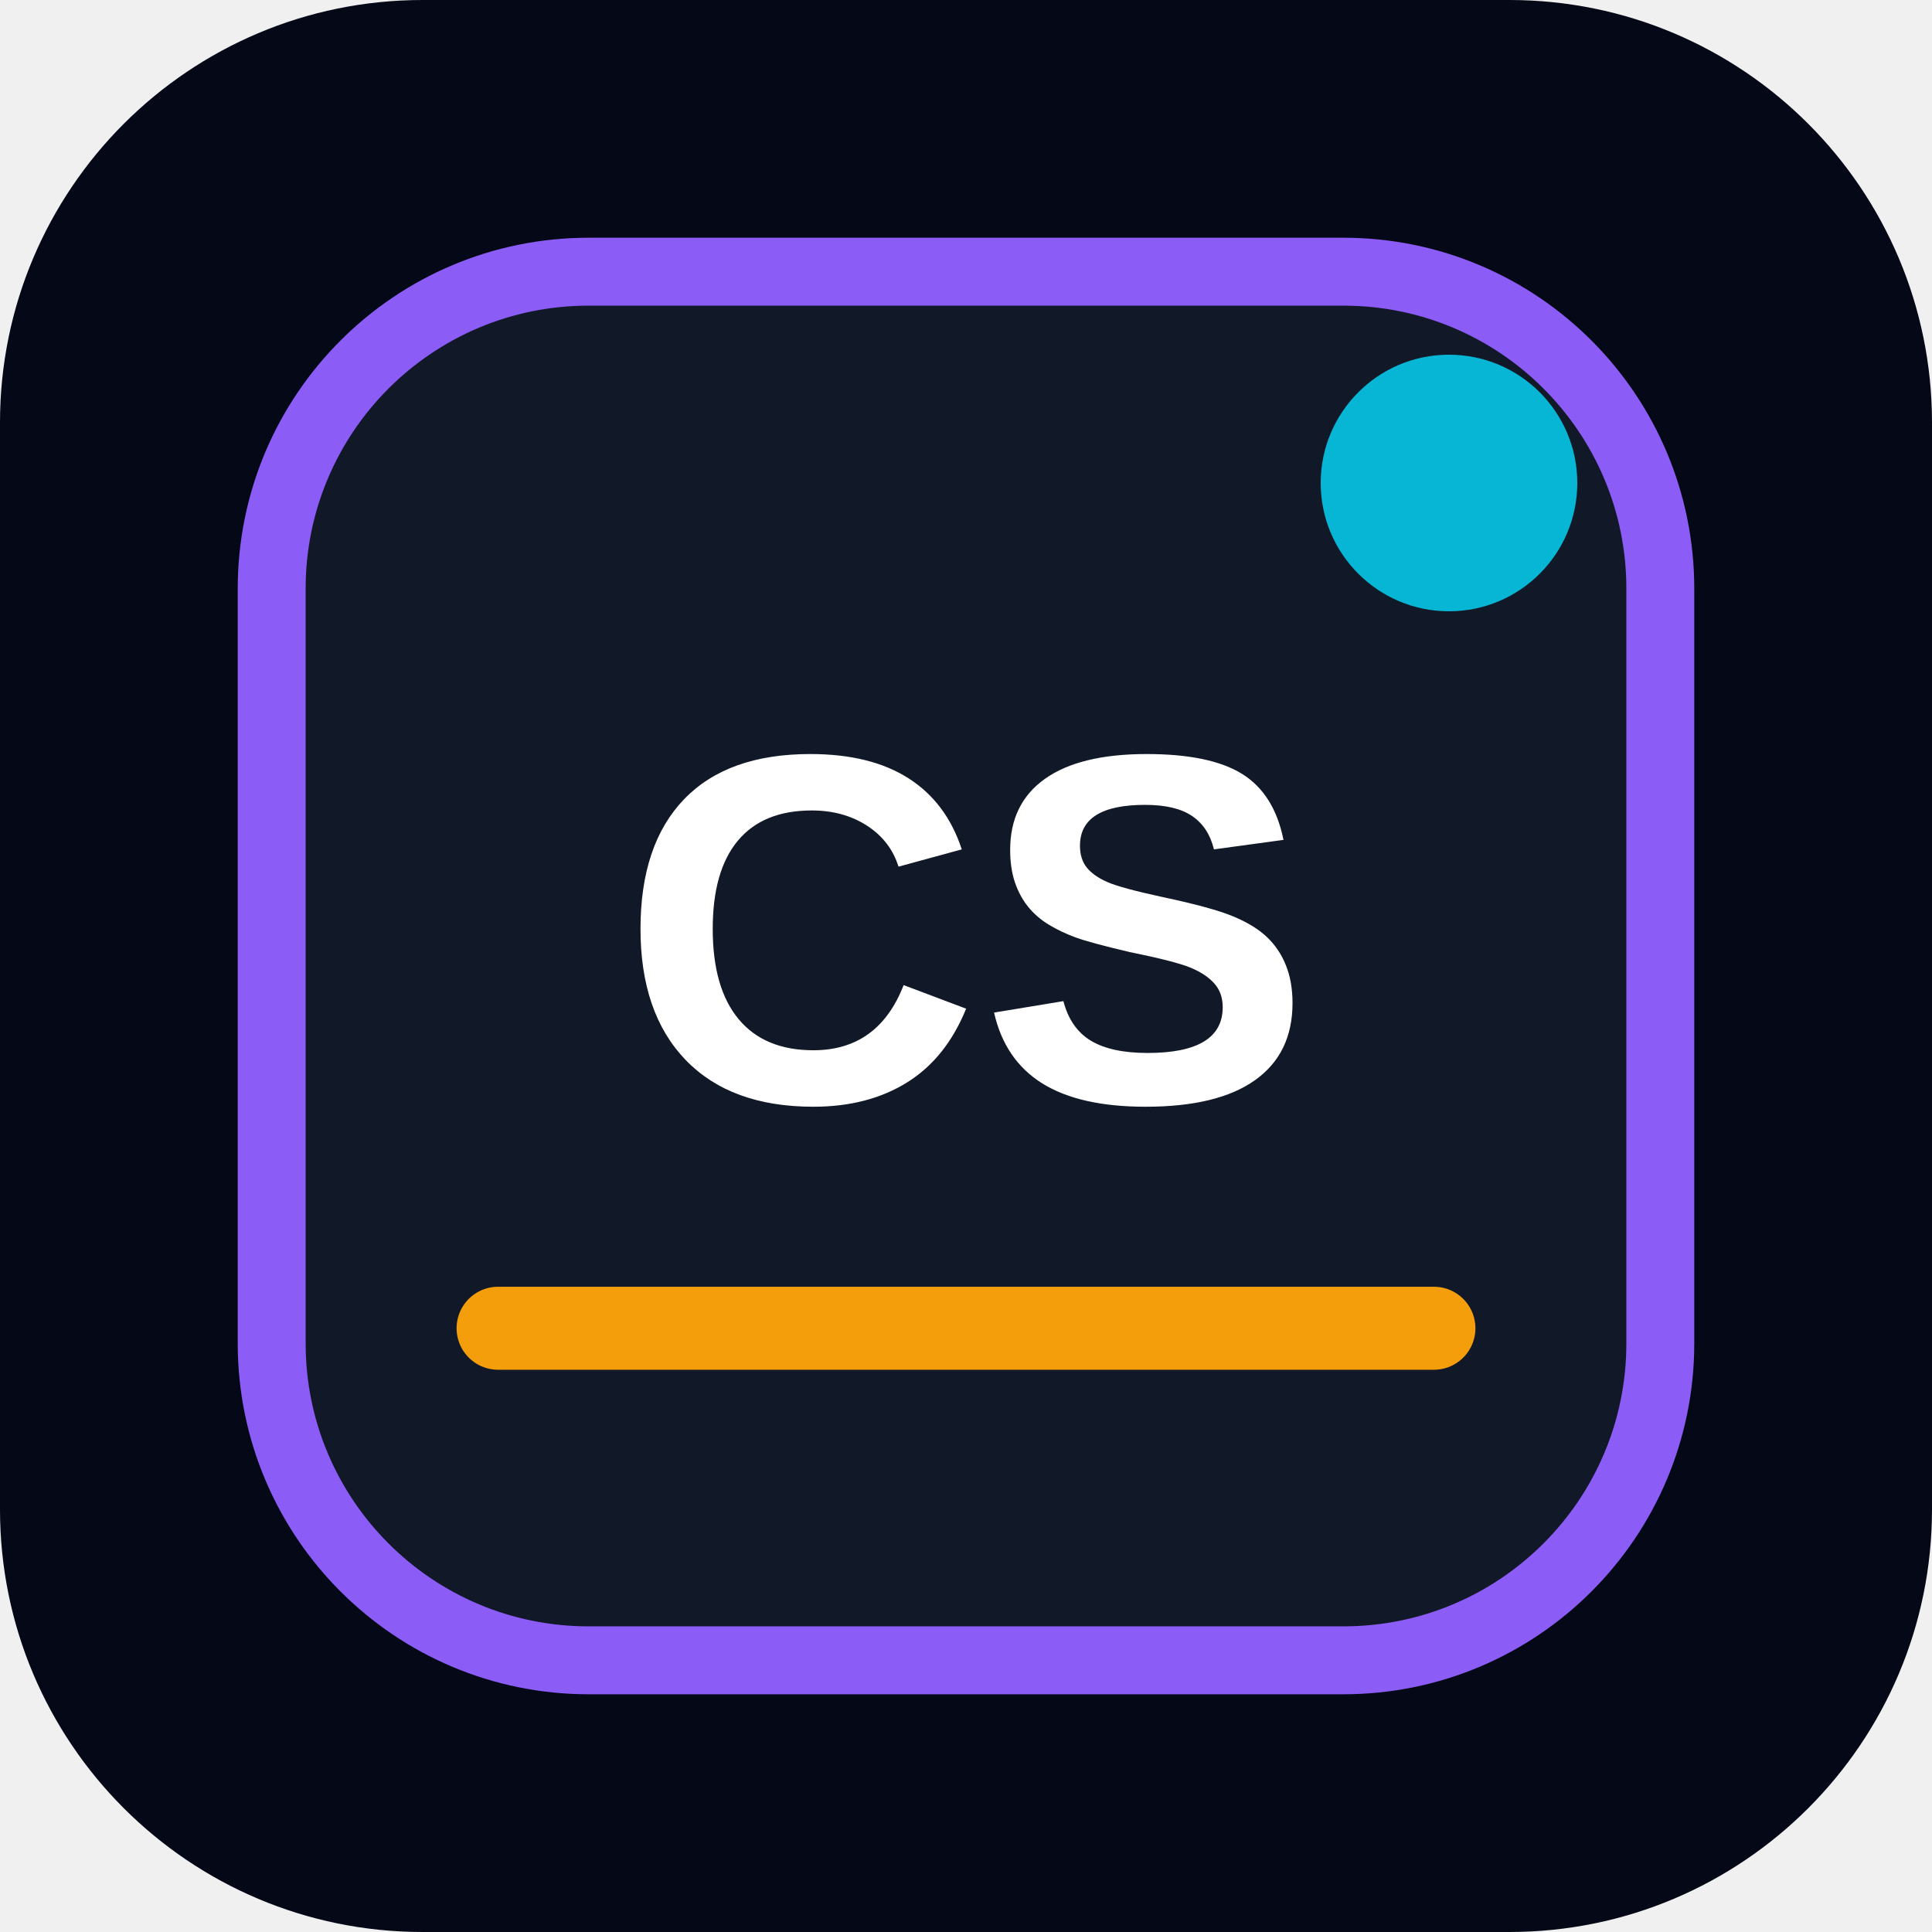
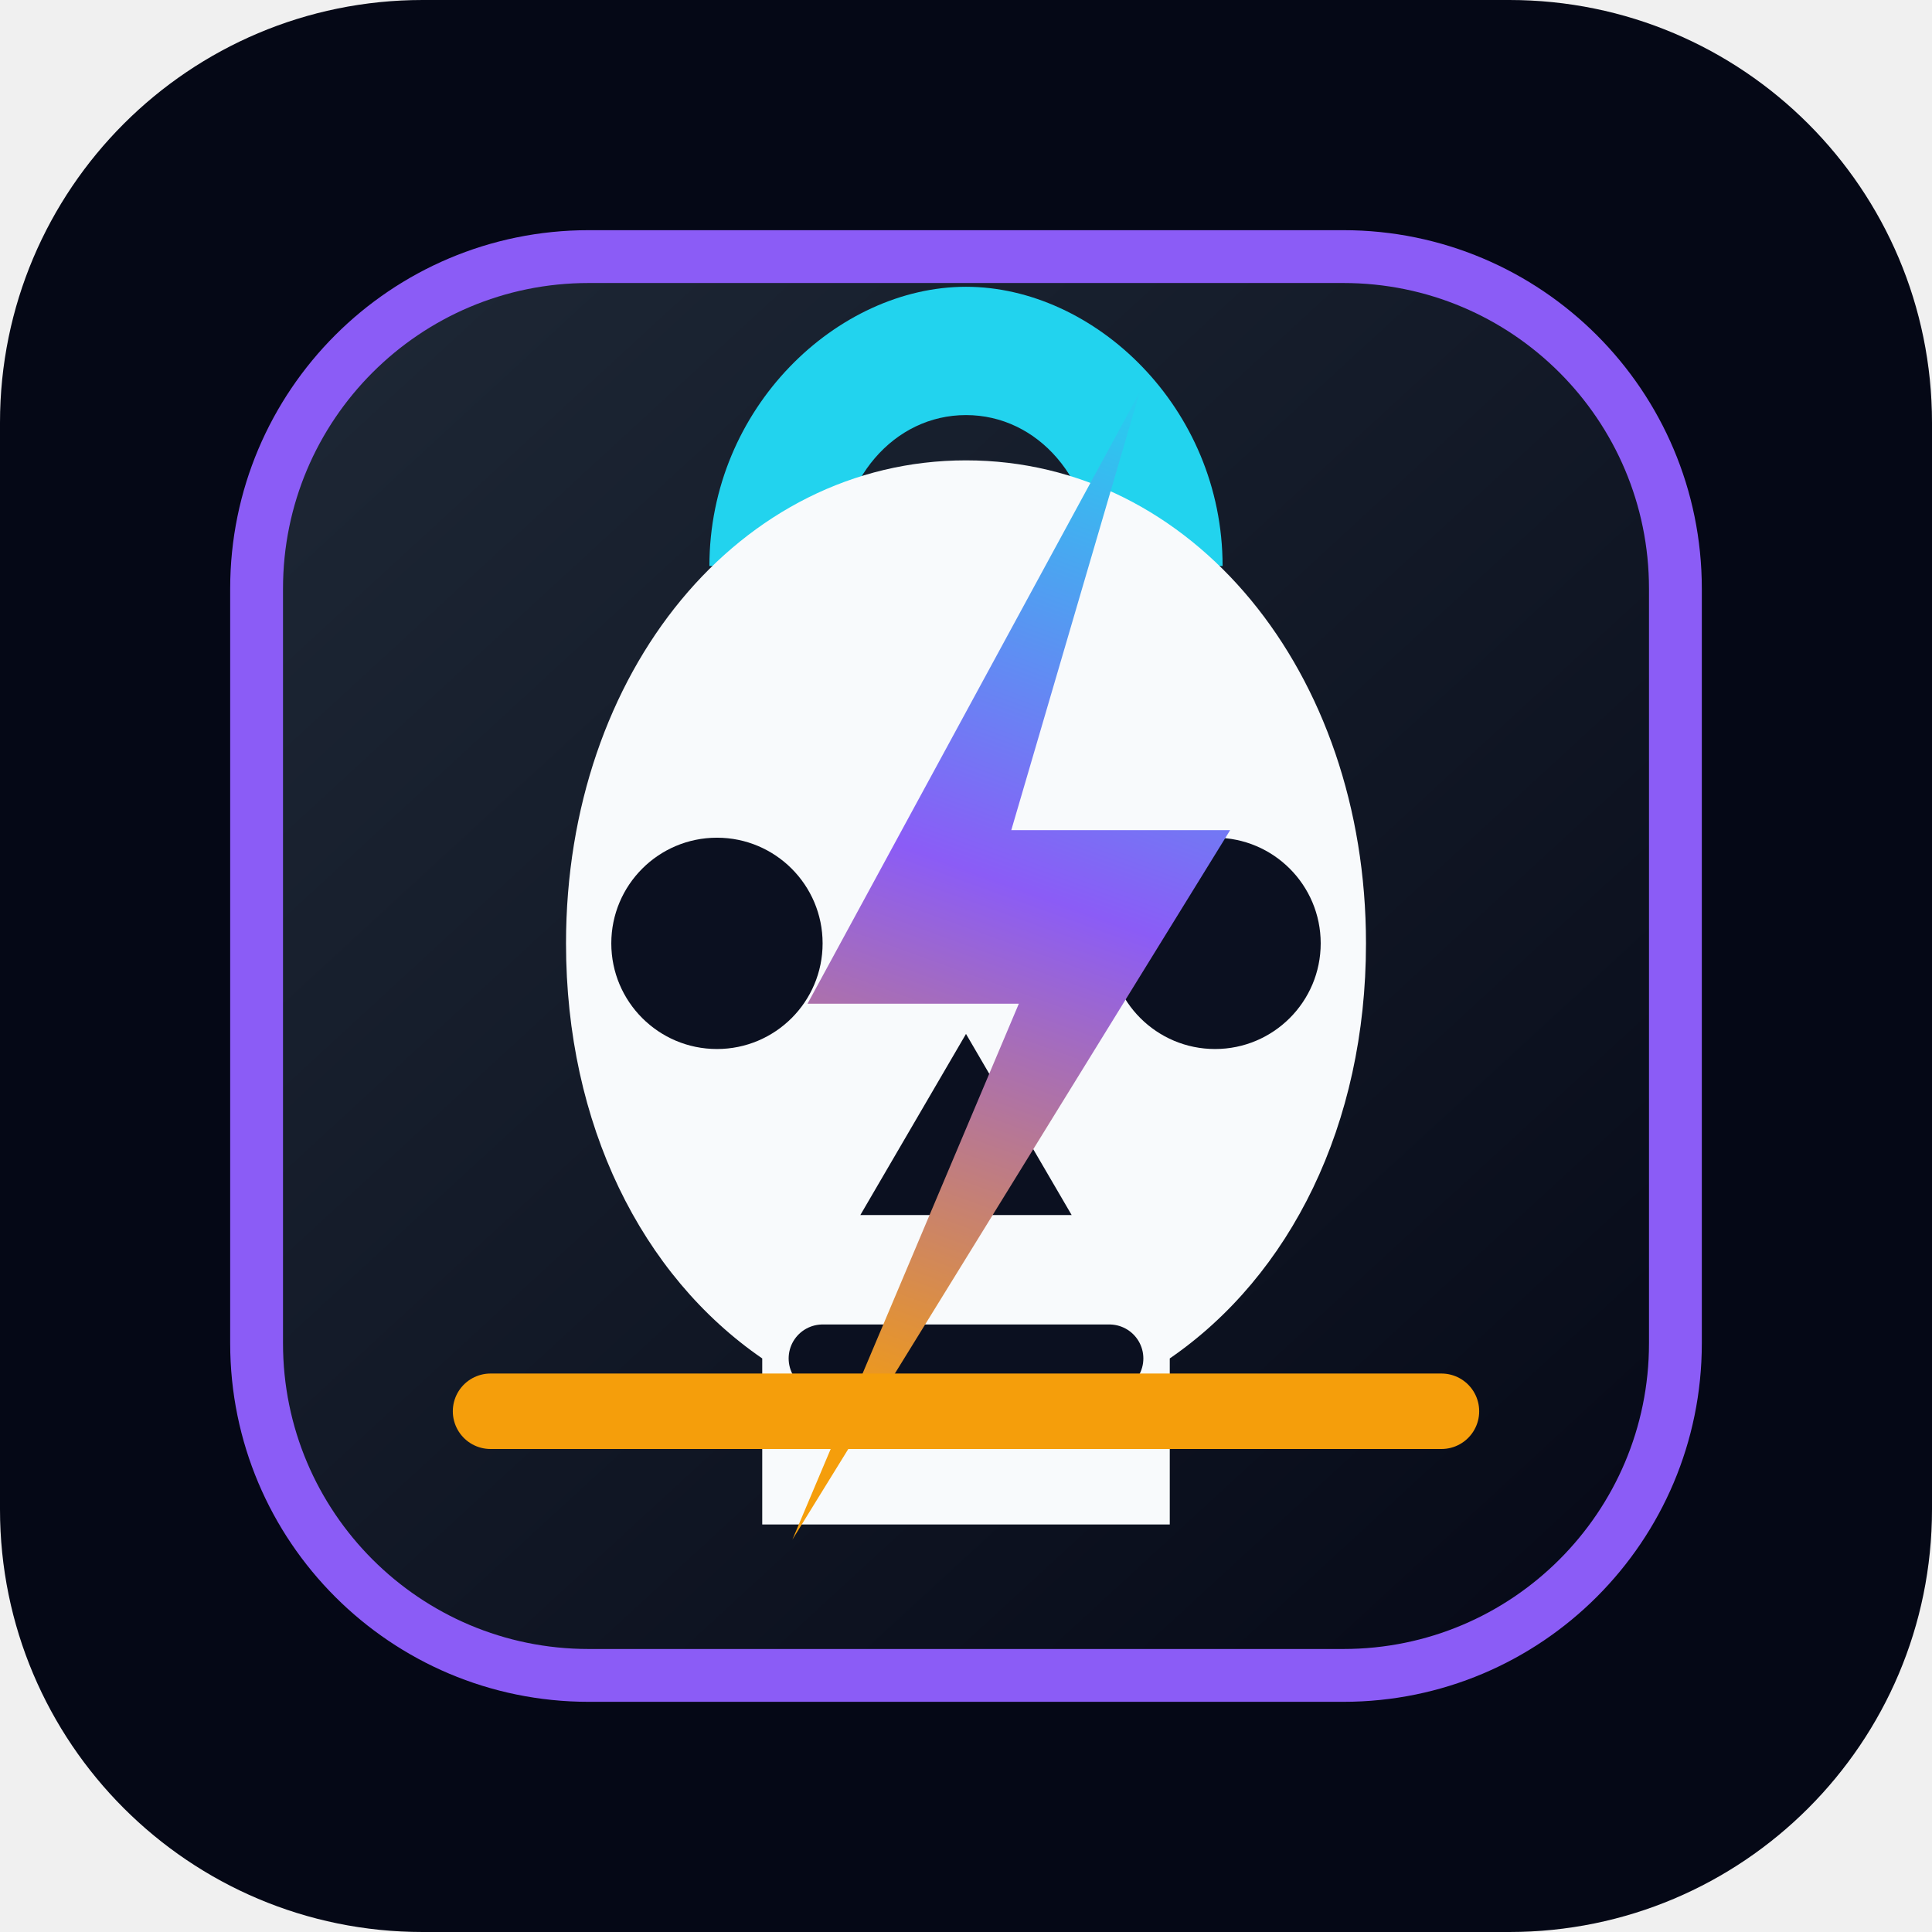
- <svg xmlns="http://www.w3.org/2000/svg" viewBox="0 0 512 512">
+ <svg xmlns="http://www.w3.org/2000/svg" viewBox="0 0 512 512" role="img" aria-label="Crack Skull AI">
+   <defs>
+     <linearGradient id="bg" x1="72" y1="56" x2="440" y2="456" gradientUnits="userSpaceOnUse">
+       <stop offset="0" stop-color="#1f2937" />
+       <stop offset="1" stop-color="#050816" />
+     </linearGradient>
+     <linearGradient id="bolt" x1="296" y1="98" x2="198" y2="368" gradientUnits="userSpaceOnUse">
+       <stop offset="0" stop-color="#22d3ee" />
+       <stop offset=".48" stop-color="#8b5cf6" />
+       <stop offset="1" stop-color="#f59e0b" />
+     </linearGradient>
+   </defs>
  <rect width="512" height="512" rx="112" fill="#050816" />
-   <rect x="72" y="72" width="368" height="368" rx="84" fill="#111827" stroke="#8b5cf6" stroke-width="18" />
-   <text x="256" y="292" text-anchor="middle" font-family="Arial, sans-serif" font-size="132" font-weight="900" fill="#ffffff">CS</text>
-   <circle cx="384" cy="128" r="34" fill="#06b6d4" />
-   <path d="M132 352h248" stroke="#f59e0b" stroke-width="22" stroke-linecap="round" />
+   <rect x="68" y="68" width="376" height="376" rx="88" fill="url(#bg)" stroke="#8b5cf6" stroke-width="14" />
+   <path d="M188 150c0-42 34-74 68-74s68 32 68 74h-34c0-23-15-40-34-40s-34 17-34 40h-34Z" fill="#22d3ee" />
+   <path d="M150 250c0-72 46-128 106-128s106 56 106 128c0 48-20 88-52 110v44H202v-44c-32-22-52-62-52-110Z" fill="#f8fafc" />
+   <path d="M218 250a28 28 0 1 1-56 0 28 28 0 0 1 56 0Zm132 0a28 28 0 1 1-56 0 28 28 0 0 1 56 0Z" fill="#0b1020" />
+   <path d="M256 274l28 48h-56l28-48Z" fill="#0b1020" />
+   <path d="M218 360h76" stroke="#0b1020" stroke-width="18" stroke-linecap="round" />
+   <path d="M302 104 214 266h56l-60 142 116-188h-58l34-116Z" fill="url(#bolt)" />
+   <path d="M130 374h252" stroke="#f59e0b" stroke-width="20" stroke-linecap="round" />
</svg>
